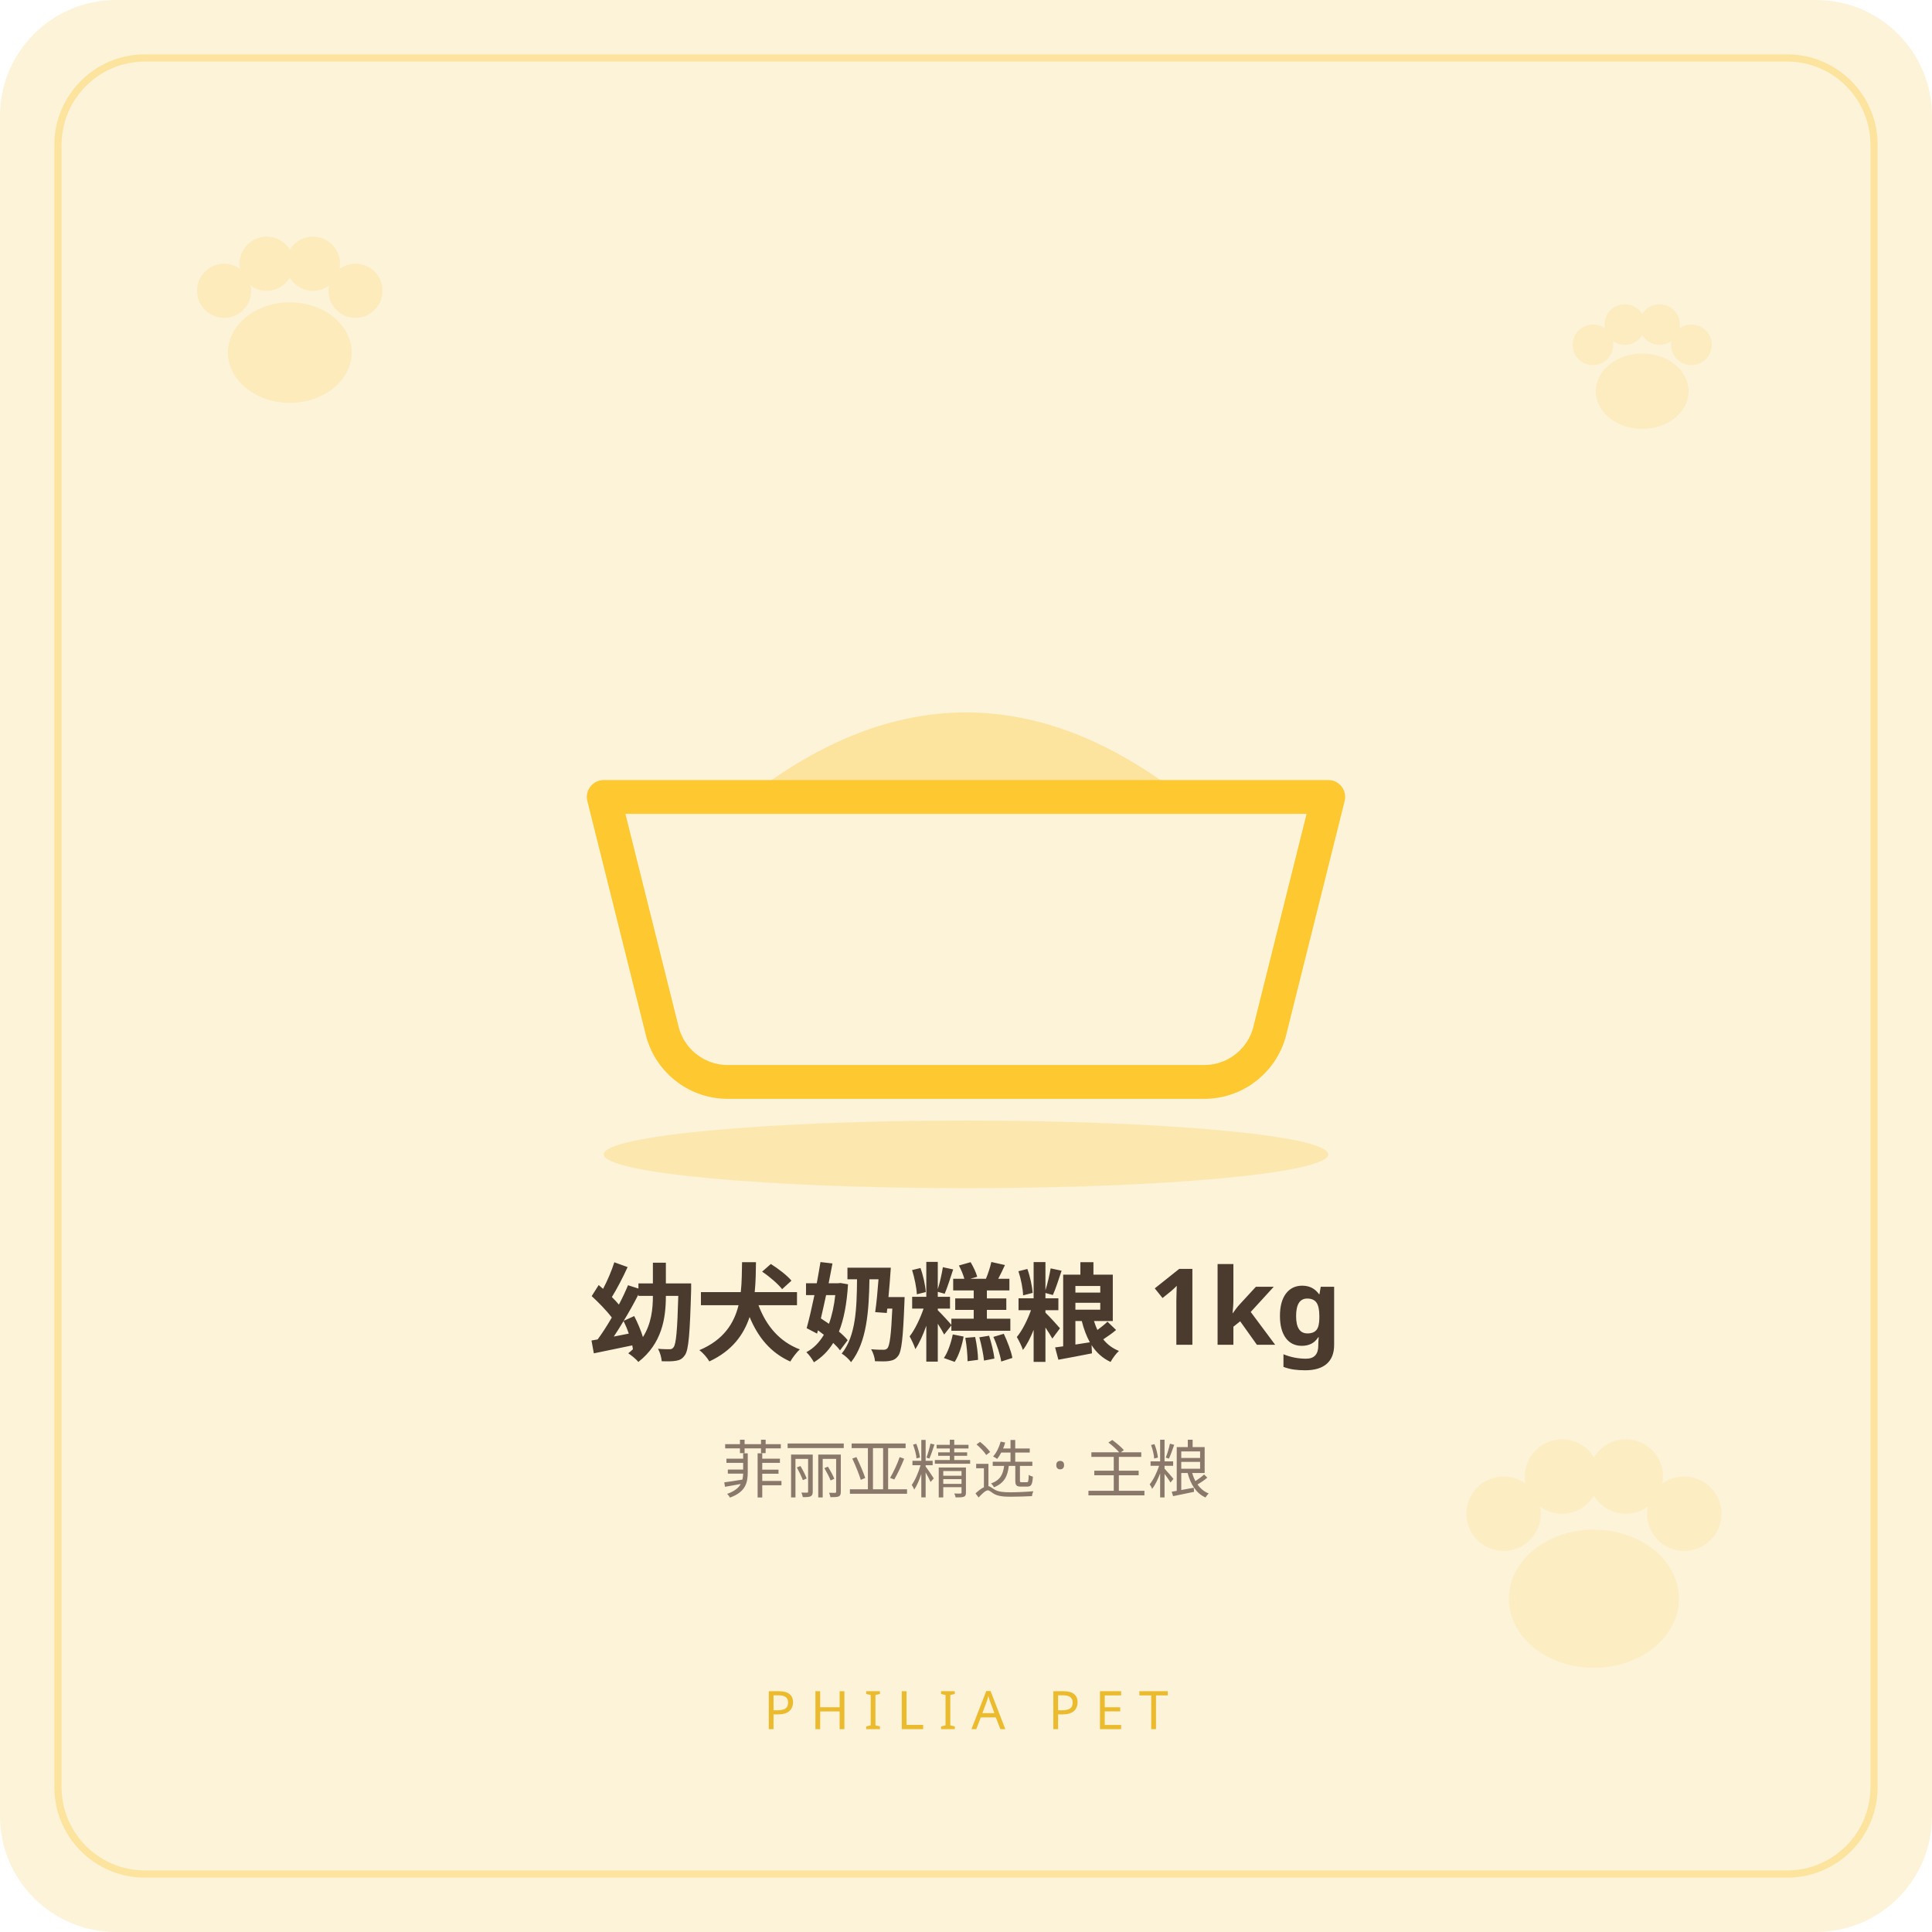
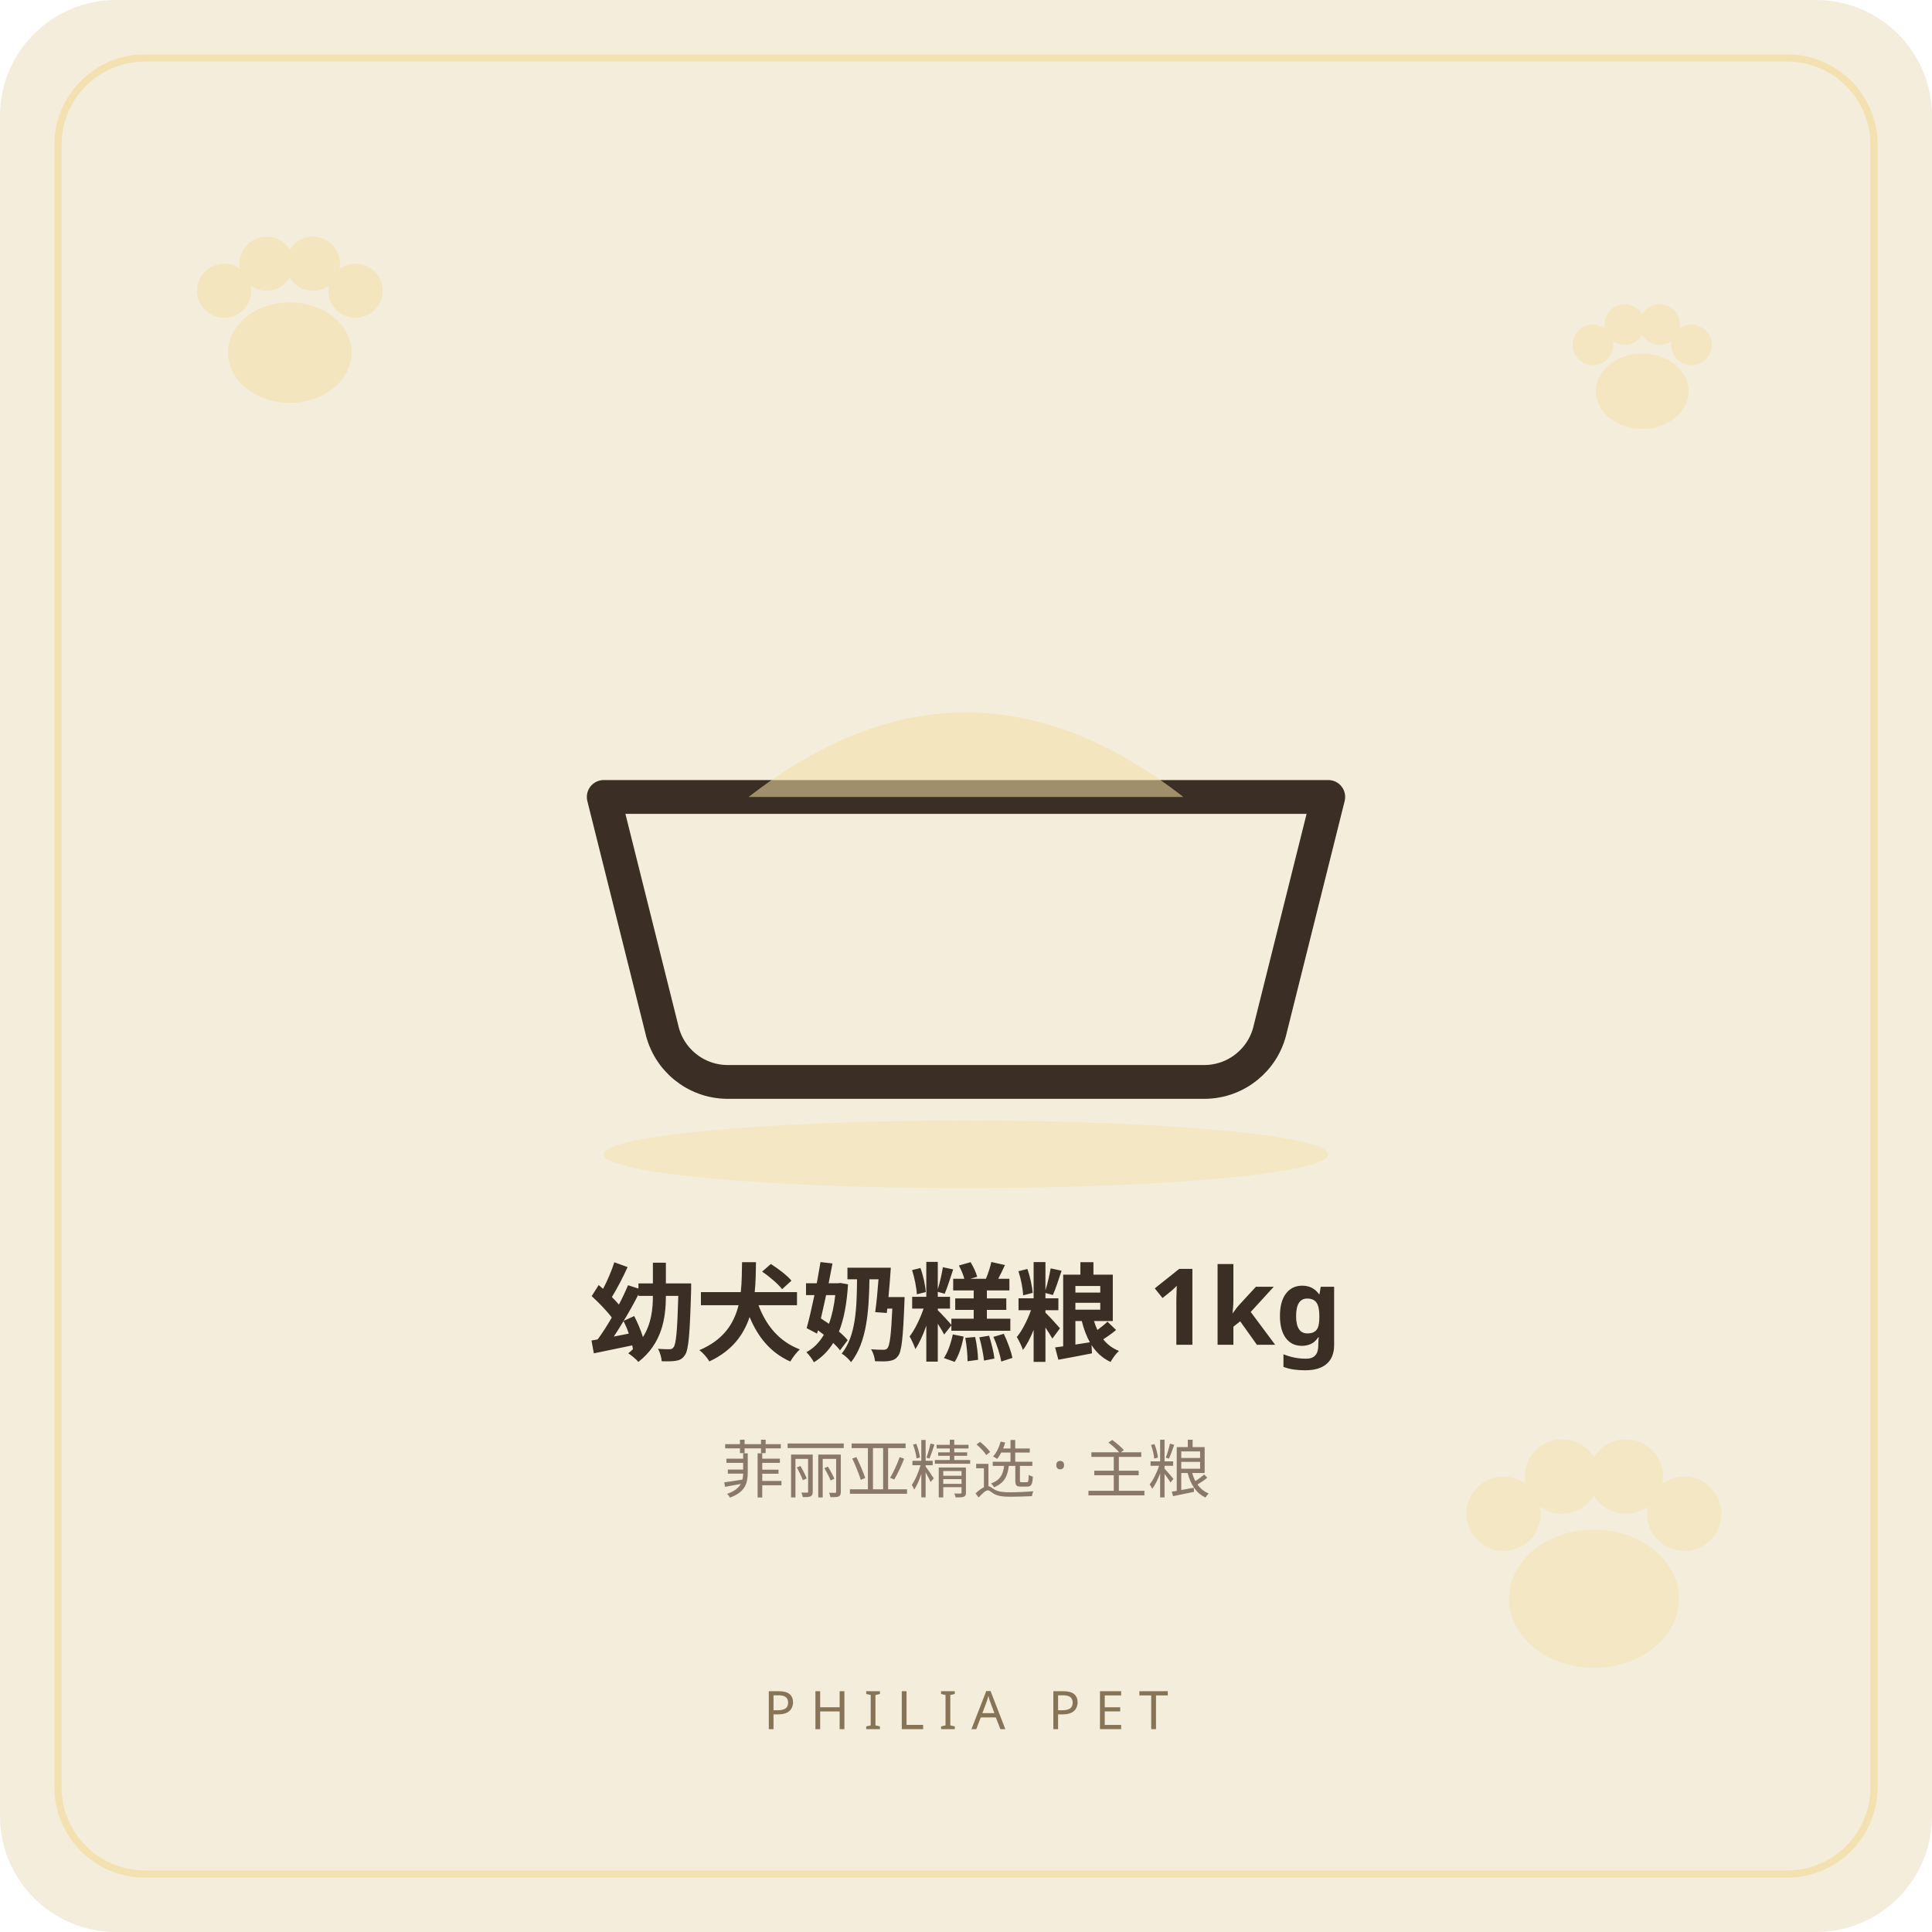
<svg xmlns="http://www.w3.org/2000/svg" width="800" height="800" viewBox="0 0 800 800">
-   <rect width="800" height="800" rx="48" fill="#FCF3D9" />
-   <rect x="24" y="24" width="752" height="752" rx="36" fill="none" stroke="#FDC830" stroke-width="3" opacity="0.35" />
-   <g transform="translate(120 130) scale(1.6)" fill="#FDC830" opacity="0.18">
+   <rect width="800" height="800" rx="48" fill="#F4EDDC" />
+   <rect x="24" y="24" width="752" height="752" rx="36" fill="none" stroke="#F2DFA6" stroke-width="3" opacity="0.8" />
+   <g transform="translate(120 130) scale(1.6)" fill="#F2DFA6" opacity="0.55">
    <ellipse cx="0" cy="10" rx="16" ry="13" />
    <circle cx="-17" cy="-6" r="7" />
    <circle cx="-6" cy="-13" r="7" />
    <circle cx="6" cy="-13" r="7" />
    <circle cx="17" cy="-6" r="7" />
  </g>
-   <g transform="translate(660 640) scale(2.2)" fill="#FDC830" opacity="0.14">
+   <g transform="translate(660 640) scale(2.2)" fill="#F2DFA6" opacity="0.45">
    <ellipse cx="0" cy="10" rx="16" ry="13" />
    <circle cx="-17" cy="-6" r="7" />
    <circle cx="-6" cy="-13" r="7" />
    <circle cx="6" cy="-13" r="7" />
    <circle cx="17" cy="-6" r="7" />
  </g>
-   <g transform="translate(680 150) scale(1.2)" fill="#FDC830" opacity="0.16">
+   <g transform="translate(680 150) scale(1.2)" fill="#F2DFA6" opacity="0.5">
    <ellipse cx="0" cy="10" rx="16" ry="13" />
    <circle cx="-17" cy="-6" r="7" />
    <circle cx="-6" cy="-13" r="7" />
    <circle cx="6" cy="-13" r="7" />
    <circle cx="17" cy="-6" r="7" />
  </g>
-   <path d="M250 330 h300 l-24 96 a28 28 0 0 1 -27 22 H301 a28 28 0 0 1 -27 -22 z" fill="none" stroke="#FDC830" stroke-width="14" stroke-linejoin="round" />
-   <path d="M310 330 q90 -70 180 0" fill="#FDC830" opacity="0.35" />
-   <ellipse cx="400" cy="478" rx="150" ry="14" fill="#FDC830" opacity="0.25" />
-   <text x="400" y="560" text-anchor="middle" font-family="'PingFang SC','Microsoft YaHei',sans-serif" font-size="44" font-weight="600" fill="#4A3B2E">幼犬奶糕粮 1kg</text>
+   <path d="M250 330 h300 l-24 96 a28 28 0 0 1 -27 22 H301 a28 28 0 0 1 -27 -22 z" fill="none" stroke="#3B2E24" stroke-width="14" stroke-linejoin="round" />
+   <path d="M310 330 q90 -70 180 0" fill="#F2DFA6" opacity="0.55" />
+   <ellipse cx="400" cy="478" rx="150" ry="14" fill="#F2DFA6" opacity="0.45" />
+   <text x="400" y="560" text-anchor="middle" font-family="'PingFang SC','Microsoft YaHei',sans-serif" font-size="44" font-weight="600" fill="#3B2E24">幼犬奶糕粮 1kg</text>
  <text x="400" y="618" text-anchor="middle" font-family="'PingFang SC','Microsoft YaHei',sans-serif" font-size="26" fill="#8A796B">菲丽亚精选 · 主粮</text>
-   <text x="400" y="716" text-anchor="middle" font-family="'PingFang SC','Microsoft YaHei',sans-serif" font-size="22" letter-spacing="6" fill="#E8AD02" opacity="0.8">PHILIA PET</text>
+   <text x="400" y="716" text-anchor="middle" font-family="'PingFang SC','Microsoft YaHei',sans-serif" font-size="22" letter-spacing="6" fill="#6B5636" opacity="0.8">PHILIA PET</text>
</svg>
